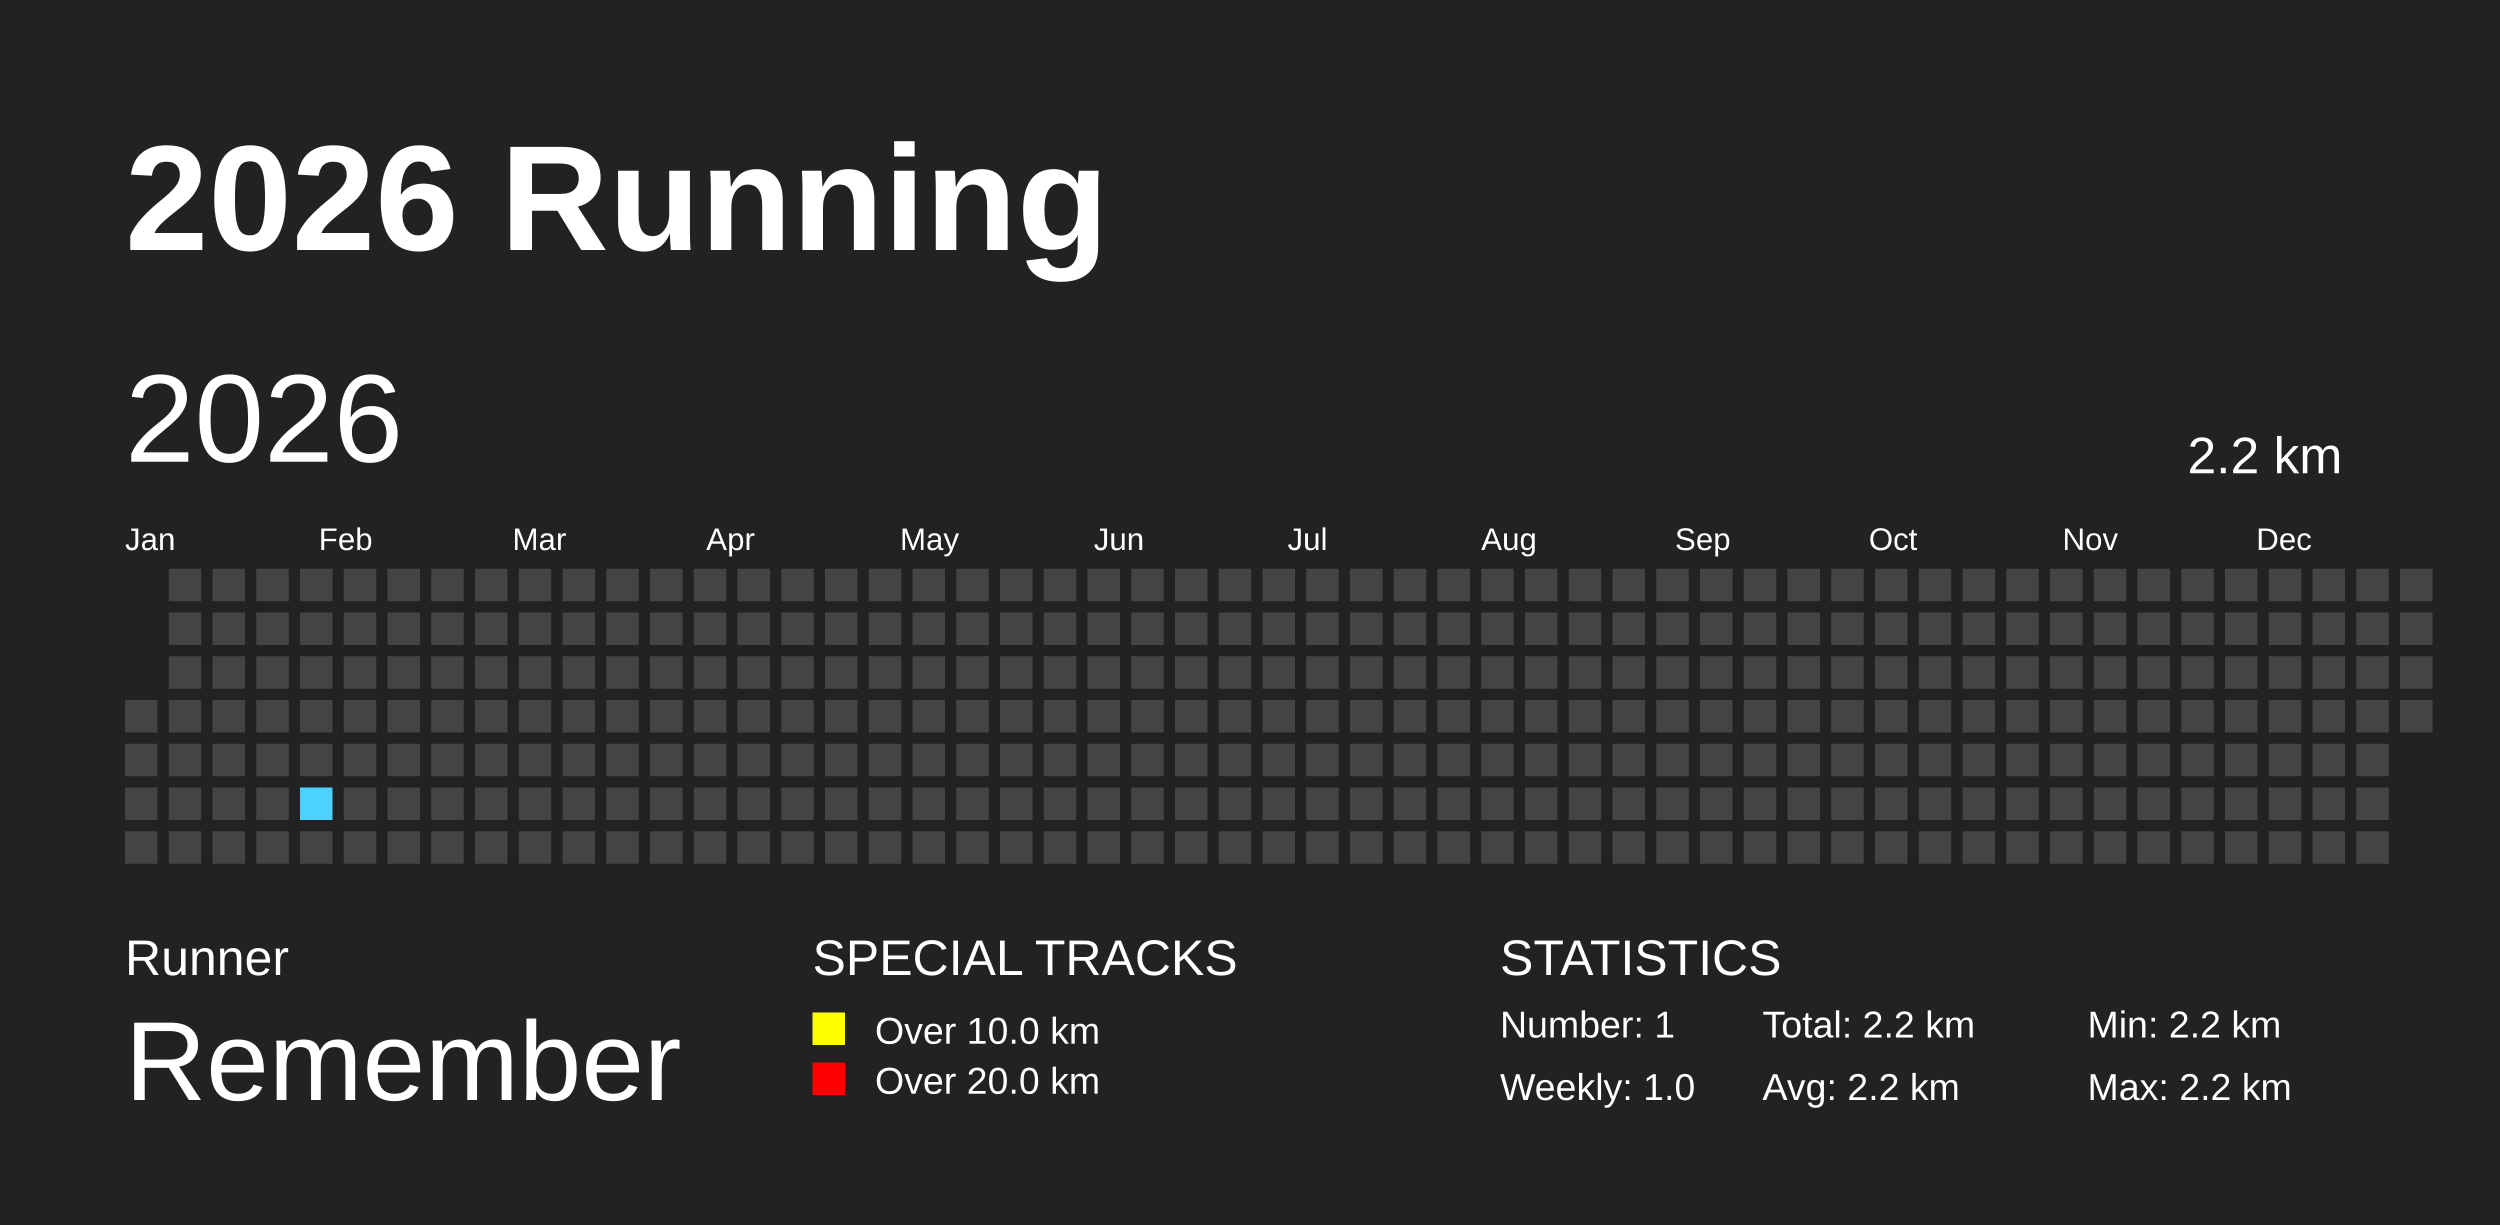
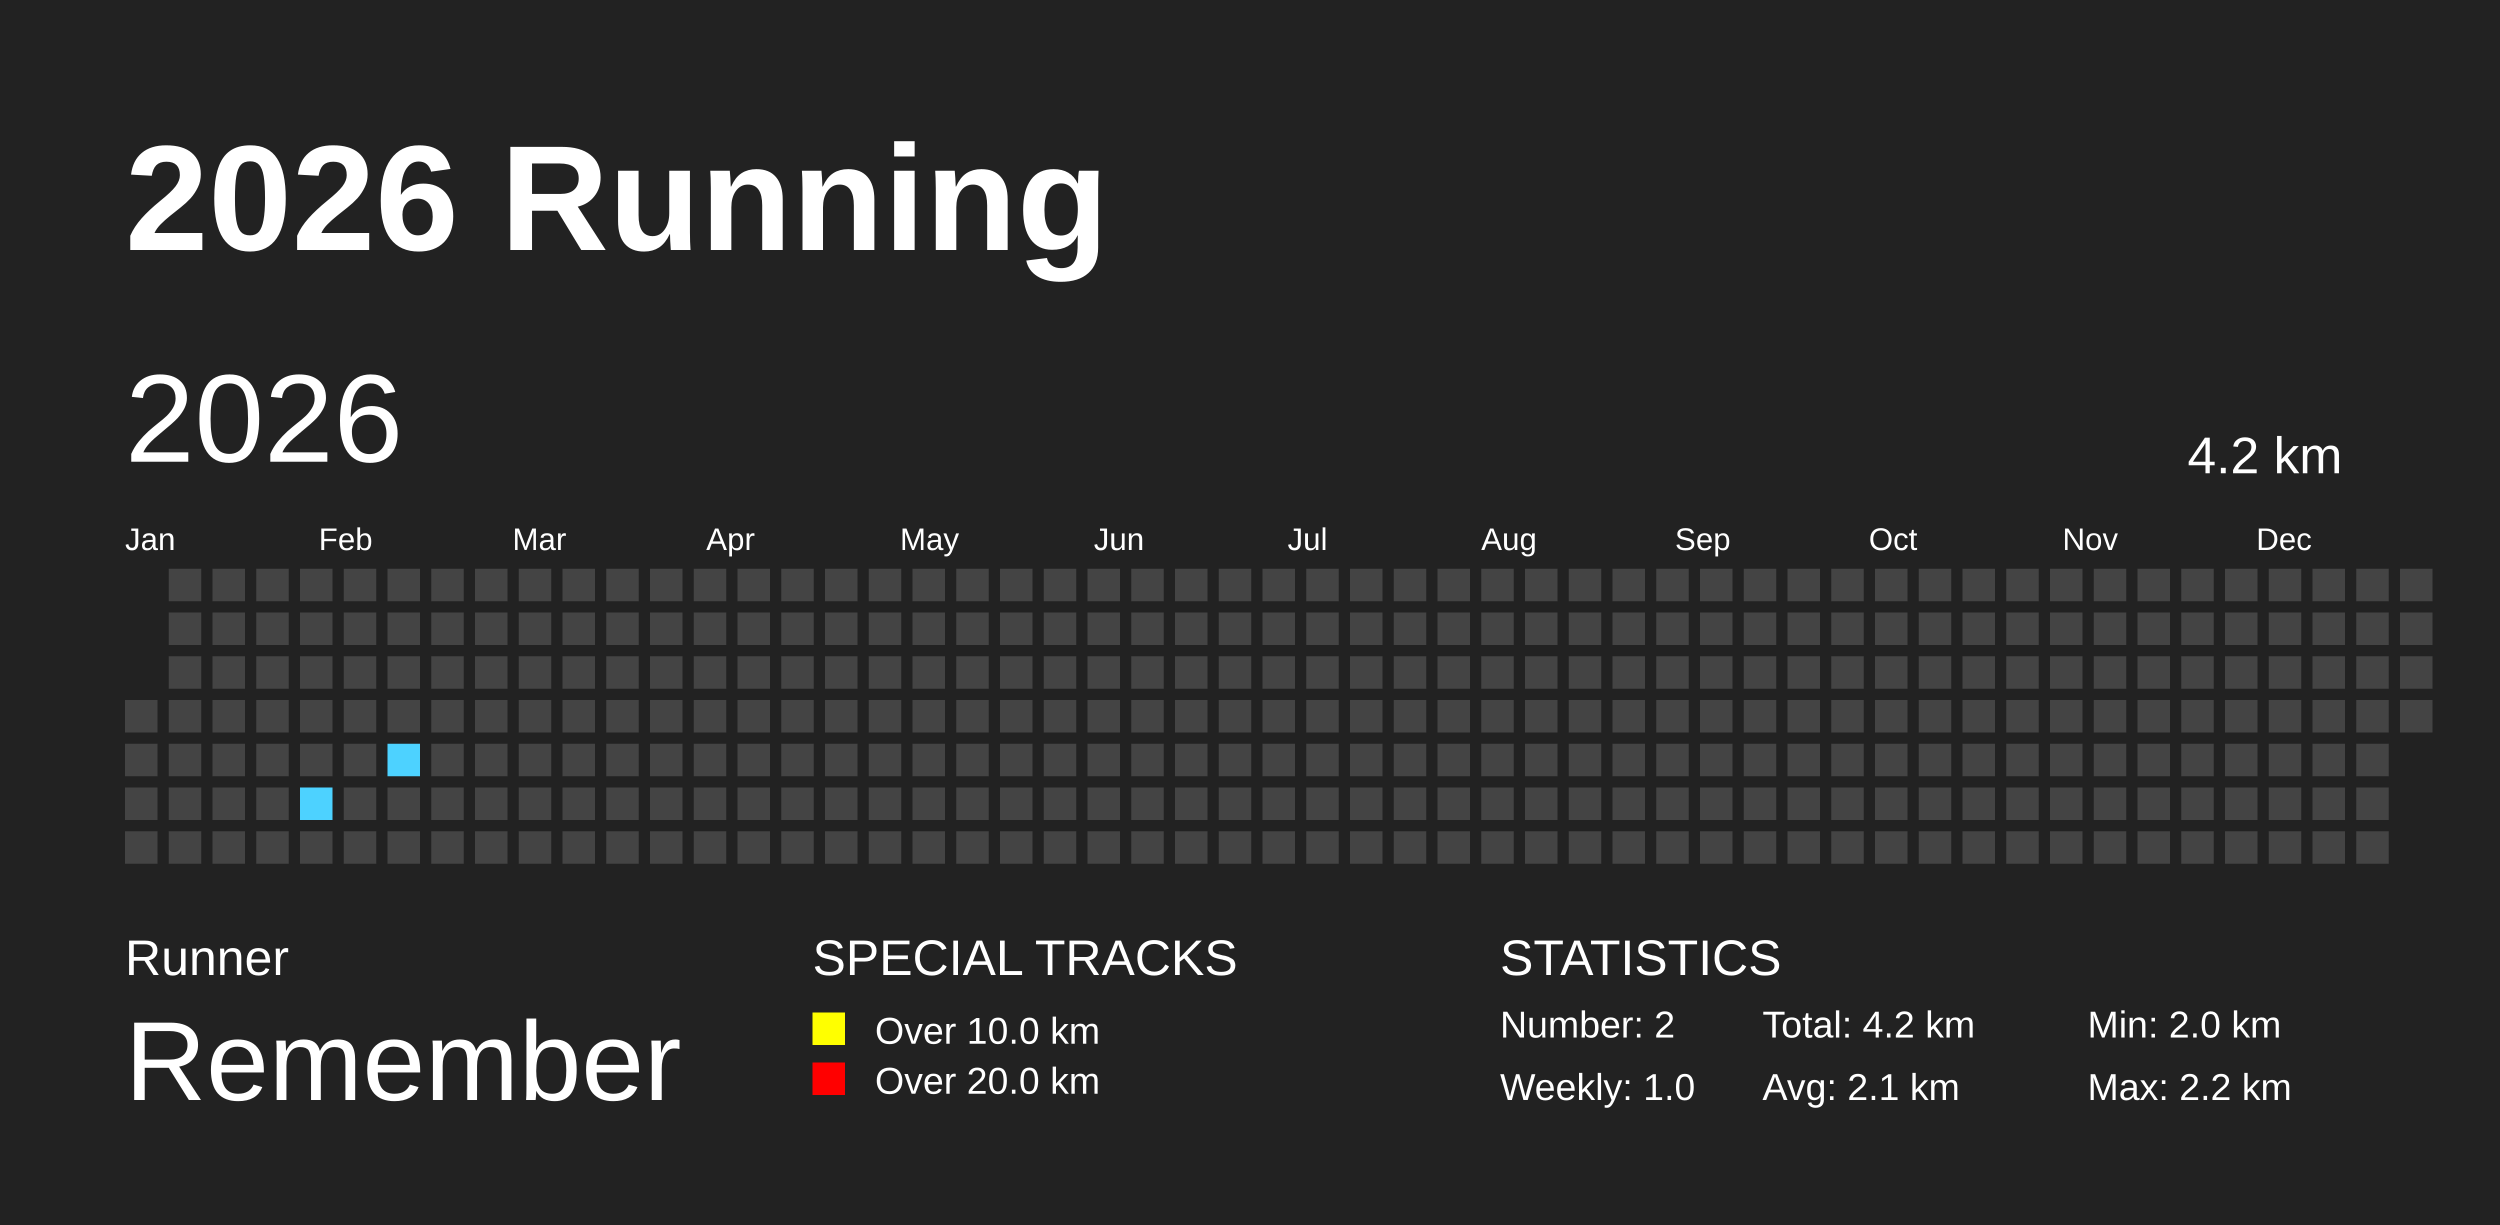
<svg xmlns="http://www.w3.org/2000/svg" baseProfile="full" height="98mm" version="1.1" viewBox="0,0,200,98" width="200mm">
  <defs />
  <rect fill="#222222" height="98" width="200" x="0" y="0" />
  <text fill="#FFFFFF" style="font-size:12px; font-family:Arial; font-weight:bold;" x="10" y="20">2026 Running</text>
  <text fill="#FFFFFF" style="font-size:4px; font-family:Arial" x="10" y="78">Runner</text>
  <text fill="#FFFFFF" style="font-size:9px; font-family:Arial" x="10" y="88">Remember</text>
  <text fill="#FFFFFF" style="font-size:4px; font-family:Arial" x="65" y="78">SPECIAL TRACKS</text>
  <rect fill="yellow" height="2.6" width="2.6" x="65" y="81" />
  <text fill="#FFFFFF" style="font-size:3px; font-family:Arial" x="70" y="83.5">Over 10.0 km</text>
  <rect fill="red" height="2.6" width="2.6" x="65" y="85" />
  <text fill="#FFFFFF" style="font-size:3px; font-family:Arial" x="70" y="87.5">Over 20.0 km</text>
  <text fill="#FFFFFF" style="font-size:4px; font-family:Arial" x="120" y="78">STATISTICS</text>
-   <text fill="#FFFFFF" style="font-size:3px; font-family:Arial" x="120" y="83">Number: 1</text>
+   <text fill="#FFFFFF" style="font-size:3px; font-family:Arial" x="120" y="83">Number: 2</text>
  <text fill="#FFFFFF" style="font-size:3px; font-family:Arial" x="120" y="88">Weekly: 1.0</text>
-   <text fill="#FFFFFF" style="font-size:3px; font-family:Arial" x="141" y="83">Total: 2.2 km</text>
-   <text fill="#FFFFFF" style="font-size:3px; font-family:Arial" x="141" y="88">Avg: 2.2 km</text>
-   <text fill="#FFFFFF" style="font-size:3px; font-family:Arial" x="167" y="83">Min: 2.2 km</text>
+   <text fill="#FFFFFF" style="font-size:3px; font-family:Arial" x="141" y="83">Total: 4.2 km</text>
+   <text fill="#FFFFFF" style="font-size:3px; font-family:Arial" x="141" y="88">Avg: 2.1 km</text>
+   <text fill="#FFFFFF" style="font-size:3px; font-family:Arial" x="167" y="83">Min: 2.0 km</text>
  <text fill="#FFFFFF" style="font-size:3px; font-family:Arial" x="167" y="88">Max: 2.2 km</text>
  <text dominant-baseline="hanging" fill="#FFFFFF" style="font-size:10.0px; font-family:Arial;" x="10" y="30">2026</text>
-   <text dominant-baseline="hanging" fill="#FFFFFF" style="font-size:4.125px; font-family:Arial;" x="175" y="35">2.2 km</text>
+   <text dominant-baseline="hanging" fill="#FFFFFF" style="font-size:4.125px; font-family:Arial;" x="175" y="35">4.2 km</text>
  <text fill="#FFFFFF" style="font-size:2.5px; font-family:Arial" x="10.0" y="44">Jan</text>
  <text fill="#FFFFFF" style="font-size:2.5px; font-family:Arial" x="25.5" y="44">Feb</text>
  <text fill="#FFFFFF" style="font-size:2.5px; font-family:Arial" x="41.0" y="44">Mar</text>
  <text fill="#FFFFFF" style="font-size:2.5px; font-family:Arial" x="56.5" y="44">Apr</text>
  <text fill="#FFFFFF" style="font-size:2.5px; font-family:Arial" x="72.0" y="44">May</text>
  <text fill="#FFFFFF" style="font-size:2.5px; font-family:Arial" x="87.5" y="44">Jun</text>
  <text fill="#FFFFFF" style="font-size:2.5px; font-family:Arial" x="103.0" y="44">Jul</text>
  <text fill="#FFFFFF" style="font-size:2.5px; font-family:Arial" x="118.5" y="44">Aug</text>
  <text fill="#FFFFFF" style="font-size:2.5px; font-family:Arial" x="134.0" y="44">Sep</text>
  <text fill="#FFFFFF" style="font-size:2.5px; font-family:Arial" x="149.5" y="44">Oct</text>
  <text fill="#FFFFFF" style="font-size:2.5px; font-family:Arial" x="165.0" y="44">Nov</text>
  <text fill="#FFFFFF" style="font-size:2.5px; font-family:Arial" x="180.5" y="44">Dec</text>
  <rect fill="#444444" height="2.6" width="2.6" x="10.0" y="56.0" />
  <rect fill="#444444" height="2.6" width="2.6" x="10.0" y="59.5" />
  <rect fill="#444444" height="2.6" width="2.6" x="10.0" y="63.0" />
  <rect fill="#444444" height="2.6" width="2.6" x="10.0" y="66.5" />
  <rect fill="#444444" height="2.6" width="2.6" x="13.5" y="45.5" />
  <rect fill="#444444" height="2.6" width="2.6" x="13.5" y="49.0" />
  <rect fill="#444444" height="2.6" width="2.6" x="13.5" y="52.5" />
  <rect fill="#444444" height="2.6" width="2.6" x="13.5" y="56.0" />
  <rect fill="#444444" height="2.6" width="2.6" x="13.5" y="59.5" />
  <rect fill="#444444" height="2.6" width="2.6" x="13.5" y="63.0" />
  <rect fill="#444444" height="2.6" width="2.6" x="13.5" y="66.5" />
  <rect fill="#444444" height="2.6" width="2.6" x="17.0" y="45.5" />
  <rect fill="#444444" height="2.6" width="2.6" x="17.0" y="49.0" />
  <rect fill="#444444" height="2.6" width="2.6" x="17.0" y="52.5" />
  <rect fill="#444444" height="2.6" width="2.6" x="17.0" y="56.0" />
  <rect fill="#444444" height="2.6" width="2.6" x="17.0" y="59.5" />
  <rect fill="#444444" height="2.6" width="2.6" x="17.0" y="63.0" />
  <rect fill="#444444" height="2.6" width="2.6" x="17.0" y="66.5" />
  <rect fill="#444444" height="2.6" width="2.6" x="20.5" y="45.5" />
  <rect fill="#444444" height="2.6" width="2.6" x="20.5" y="49.0" />
  <rect fill="#444444" height="2.6" width="2.6" x="20.5" y="52.5" />
  <rect fill="#444444" height="2.6" width="2.6" x="20.5" y="56.0" />
  <rect fill="#444444" height="2.6" width="2.6" x="20.5" y="59.5" />
  <rect fill="#444444" height="2.6" width="2.6" x="20.5" y="63.0" />
  <rect fill="#444444" height="2.6" width="2.6" x="20.5" y="66.5" />
  <rect fill="#444444" height="2.6" width="2.6" x="24.0" y="45.5" />
  <rect fill="#444444" height="2.6" width="2.6" x="24.0" y="49.0" />
  <rect fill="#444444" height="2.6" width="2.6" x="24.0" y="52.5" />
  <rect fill="#444444" height="2.6" width="2.6" x="24.0" y="56.0" />
  <rect fill="#444444" height="2.6" width="2.6" x="24.0" y="59.5" />
  <rect fill="#4DD2FF" height="2.6" width="2.6" x="24.0" y="63.0" />
  <rect fill="#444444" height="2.6" width="2.6" x="24.0" y="66.5" />
  <rect fill="#444444" height="2.6" width="2.6" x="27.5" y="45.5" />
  <rect fill="#444444" height="2.6" width="2.6" x="27.5" y="49.0" />
  <rect fill="#444444" height="2.6" width="2.6" x="27.5" y="52.5" />
  <rect fill="#444444" height="2.6" width="2.6" x="27.5" y="56.0" />
  <rect fill="#444444" height="2.6" width="2.6" x="27.5" y="59.5" />
  <rect fill="#444444" height="2.6" width="2.6" x="27.5" y="63.0" />
  <rect fill="#444444" height="2.6" width="2.6" x="27.5" y="66.5" />
  <rect fill="#444444" height="2.6" width="2.6" x="31.0" y="45.5" />
  <rect fill="#444444" height="2.6" width="2.6" x="31.0" y="49.0" />
  <rect fill="#444444" height="2.6" width="2.6" x="31.0" y="52.5" />
  <rect fill="#444444" height="2.6" width="2.6" x="31.0" y="56.0" />
-   <rect fill="#444444" height="2.6" width="2.6" x="31.0" y="59.5" />
+   <rect fill="#4DD2FF" height="2.6" width="2.6" x="31.0" y="59.5" />
  <rect fill="#444444" height="2.6" width="2.6" x="31.0" y="63.0" />
  <rect fill="#444444" height="2.6" width="2.6" x="31.0" y="66.5" />
  <rect fill="#444444" height="2.6" width="2.6" x="34.5" y="45.5" />
  <rect fill="#444444" height="2.6" width="2.6" x="34.5" y="49.0" />
  <rect fill="#444444" height="2.6" width="2.6" x="34.5" y="52.5" />
  <rect fill="#444444" height="2.6" width="2.6" x="34.5" y="56.0" />
  <rect fill="#444444" height="2.6" width="2.6" x="34.5" y="59.5" />
  <rect fill="#444444" height="2.6" width="2.6" x="34.5" y="63.0" />
  <rect fill="#444444" height="2.6" width="2.6" x="34.5" y="66.5" />
  <rect fill="#444444" height="2.6" width="2.6" x="38.0" y="45.5" />
  <rect fill="#444444" height="2.6" width="2.6" x="38.0" y="49.0" />
  <rect fill="#444444" height="2.6" width="2.6" x="38.0" y="52.5" />
  <rect fill="#444444" height="2.6" width="2.6" x="38.0" y="56.0" />
  <rect fill="#444444" height="2.6" width="2.6" x="38.0" y="59.5" />
  <rect fill="#444444" height="2.6" width="2.6" x="38.0" y="63.0" />
  <rect fill="#444444" height="2.6" width="2.6" x="38.0" y="66.5" />
  <rect fill="#444444" height="2.6" width="2.6" x="41.5" y="45.5" />
  <rect fill="#444444" height="2.6" width="2.6" x="41.5" y="49.0" />
  <rect fill="#444444" height="2.6" width="2.6" x="41.5" y="52.5" />
  <rect fill="#444444" height="2.6" width="2.6" x="41.5" y="56.0" />
  <rect fill="#444444" height="2.6" width="2.6" x="41.5" y="59.5" />
  <rect fill="#444444" height="2.6" width="2.6" x="41.5" y="63.0" />
  <rect fill="#444444" height="2.6" width="2.6" x="41.5" y="66.5" />
  <rect fill="#444444" height="2.6" width="2.6" x="45.0" y="45.5" />
  <rect fill="#444444" height="2.6" width="2.6" x="45.0" y="49.0" />
  <rect fill="#444444" height="2.6" width="2.6" x="45.0" y="52.5" />
  <rect fill="#444444" height="2.6" width="2.6" x="45.0" y="56.0" />
  <rect fill="#444444" height="2.6" width="2.6" x="45.0" y="59.5" />
  <rect fill="#444444" height="2.6" width="2.6" x="45.0" y="63.0" />
  <rect fill="#444444" height="2.6" width="2.6" x="45.0" y="66.5" />
  <rect fill="#444444" height="2.6" width="2.6" x="48.5" y="45.5" />
  <rect fill="#444444" height="2.6" width="2.6" x="48.5" y="49.0" />
  <rect fill="#444444" height="2.6" width="2.6" x="48.5" y="52.5" />
  <rect fill="#444444" height="2.6" width="2.6" x="48.5" y="56.0" />
  <rect fill="#444444" height="2.6" width="2.6" x="48.5" y="59.5" />
  <rect fill="#444444" height="2.6" width="2.6" x="48.5" y="63.0" />
  <rect fill="#444444" height="2.6" width="2.6" x="48.5" y="66.5" />
  <rect fill="#444444" height="2.6" width="2.6" x="52.0" y="45.5" />
  <rect fill="#444444" height="2.6" width="2.6" x="52.0" y="49.0" />
  <rect fill="#444444" height="2.6" width="2.6" x="52.0" y="52.5" />
  <rect fill="#444444" height="2.6" width="2.6" x="52.0" y="56.0" />
  <rect fill="#444444" height="2.6" width="2.6" x="52.0" y="59.5" />
  <rect fill="#444444" height="2.6" width="2.6" x="52.0" y="63.0" />
  <rect fill="#444444" height="2.6" width="2.6" x="52.0" y="66.5" />
  <rect fill="#444444" height="2.6" width="2.6" x="55.5" y="45.5" />
  <rect fill="#444444" height="2.6" width="2.6" x="55.5" y="49.0" />
  <rect fill="#444444" height="2.6" width="2.6" x="55.5" y="52.5" />
  <rect fill="#444444" height="2.6" width="2.6" x="55.5" y="56.0" />
  <rect fill="#444444" height="2.6" width="2.6" x="55.5" y="59.5" />
  <rect fill="#444444" height="2.6" width="2.6" x="55.5" y="63.0" />
  <rect fill="#444444" height="2.6" width="2.6" x="55.5" y="66.5" />
  <rect fill="#444444" height="2.6" width="2.6" x="59.0" y="45.5" />
  <rect fill="#444444" height="2.6" width="2.6" x="59.0" y="49.0" />
  <rect fill="#444444" height="2.6" width="2.6" x="59.0" y="52.5" />
  <rect fill="#444444" height="2.6" width="2.6" x="59.0" y="56.0" />
  <rect fill="#444444" height="2.6" width="2.6" x="59.0" y="59.5" />
  <rect fill="#444444" height="2.6" width="2.6" x="59.0" y="63.0" />
  <rect fill="#444444" height="2.6" width="2.6" x="59.0" y="66.5" />
  <rect fill="#444444" height="2.6" width="2.6" x="62.5" y="45.5" />
  <rect fill="#444444" height="2.6" width="2.6" x="62.5" y="49.0" />
  <rect fill="#444444" height="2.6" width="2.6" x="62.5" y="52.5" />
  <rect fill="#444444" height="2.6" width="2.6" x="62.5" y="56.0" />
  <rect fill="#444444" height="2.6" width="2.6" x="62.5" y="59.5" />
  <rect fill="#444444" height="2.6" width="2.6" x="62.5" y="63.0" />
  <rect fill="#444444" height="2.6" width="2.6" x="62.5" y="66.5" />
  <rect fill="#444444" height="2.6" width="2.6" x="66.0" y="45.5" />
  <rect fill="#444444" height="2.6" width="2.6" x="66.0" y="49.0" />
  <rect fill="#444444" height="2.6" width="2.6" x="66.0" y="52.5" />
  <rect fill="#444444" height="2.6" width="2.6" x="66.0" y="56.0" />
  <rect fill="#444444" height="2.6" width="2.6" x="66.0" y="59.5" />
  <rect fill="#444444" height="2.6" width="2.6" x="66.0" y="63.0" />
  <rect fill="#444444" height="2.6" width="2.6" x="66.0" y="66.5" />
  <rect fill="#444444" height="2.6" width="2.6" x="69.5" y="45.5" />
  <rect fill="#444444" height="2.6" width="2.6" x="69.5" y="49.0" />
  <rect fill="#444444" height="2.6" width="2.6" x="69.5" y="52.5" />
  <rect fill="#444444" height="2.6" width="2.6" x="69.5" y="56.0" />
  <rect fill="#444444" height="2.6" width="2.6" x="69.5" y="59.5" />
  <rect fill="#444444" height="2.6" width="2.6" x="69.5" y="63.0" />
  <rect fill="#444444" height="2.6" width="2.6" x="69.5" y="66.5" />
  <rect fill="#444444" height="2.6" width="2.6" x="73.0" y="45.5" />
  <rect fill="#444444" height="2.6" width="2.6" x="73.0" y="49.0" />
  <rect fill="#444444" height="2.6" width="2.6" x="73.0" y="52.5" />
  <rect fill="#444444" height="2.6" width="2.6" x="73.0" y="56.0" />
  <rect fill="#444444" height="2.6" width="2.6" x="73.0" y="59.5" />
  <rect fill="#444444" height="2.6" width="2.6" x="73.0" y="63.0" />
  <rect fill="#444444" height="2.6" width="2.6" x="73.0" y="66.5" />
  <rect fill="#444444" height="2.6" width="2.6" x="76.5" y="45.5" />
  <rect fill="#444444" height="2.6" width="2.6" x="76.5" y="49.0" />
  <rect fill="#444444" height="2.6" width="2.6" x="76.5" y="52.5" />
  <rect fill="#444444" height="2.6" width="2.6" x="76.5" y="56.0" />
  <rect fill="#444444" height="2.6" width="2.6" x="76.5" y="59.5" />
  <rect fill="#444444" height="2.6" width="2.6" x="76.5" y="63.0" />
  <rect fill="#444444" height="2.6" width="2.6" x="76.5" y="66.5" />
  <rect fill="#444444" height="2.6" width="2.6" x="80.0" y="45.5" />
  <rect fill="#444444" height="2.6" width="2.6" x="80.0" y="49.0" />
  <rect fill="#444444" height="2.6" width="2.6" x="80.0" y="52.5" />
  <rect fill="#444444" height="2.6" width="2.6" x="80.0" y="56.0" />
  <rect fill="#444444" height="2.6" width="2.6" x="80.0" y="59.5" />
  <rect fill="#444444" height="2.6" width="2.6" x="80.0" y="63.0" />
  <rect fill="#444444" height="2.6" width="2.6" x="80.0" y="66.5" />
  <rect fill="#444444" height="2.6" width="2.6" x="83.5" y="45.5" />
  <rect fill="#444444" height="2.6" width="2.6" x="83.5" y="49.0" />
  <rect fill="#444444" height="2.6" width="2.6" x="83.5" y="52.5" />
  <rect fill="#444444" height="2.6" width="2.6" x="83.5" y="56.0" />
  <rect fill="#444444" height="2.6" width="2.6" x="83.5" y="59.5" />
  <rect fill="#444444" height="2.6" width="2.6" x="83.5" y="63.0" />
  <rect fill="#444444" height="2.6" width="2.6" x="83.5" y="66.5" />
  <rect fill="#444444" height="2.6" width="2.6" x="87.0" y="45.5" />
  <rect fill="#444444" height="2.6" width="2.6" x="87.0" y="49.0" />
  <rect fill="#444444" height="2.6" width="2.6" x="87.0" y="52.5" />
  <rect fill="#444444" height="2.6" width="2.6" x="87.0" y="56.0" />
  <rect fill="#444444" height="2.6" width="2.6" x="87.0" y="59.5" />
  <rect fill="#444444" height="2.6" width="2.6" x="87.0" y="63.0" />
  <rect fill="#444444" height="2.6" width="2.6" x="87.0" y="66.5" />
  <rect fill="#444444" height="2.6" width="2.6" x="90.5" y="45.5" />
  <rect fill="#444444" height="2.6" width="2.6" x="90.5" y="49.0" />
  <rect fill="#444444" height="2.6" width="2.6" x="90.5" y="52.5" />
  <rect fill="#444444" height="2.6" width="2.6" x="90.5" y="56.0" />
  <rect fill="#444444" height="2.6" width="2.6" x="90.5" y="59.5" />
  <rect fill="#444444" height="2.6" width="2.6" x="90.5" y="63.0" />
  <rect fill="#444444" height="2.6" width="2.6" x="90.5" y="66.5" />
  <rect fill="#444444" height="2.6" width="2.6" x="94.0" y="45.5" />
  <rect fill="#444444" height="2.6" width="2.6" x="94.0" y="49.0" />
  <rect fill="#444444" height="2.6" width="2.6" x="94.0" y="52.5" />
  <rect fill="#444444" height="2.6" width="2.6" x="94.0" y="56.0" />
  <rect fill="#444444" height="2.6" width="2.6" x="94.0" y="59.5" />
  <rect fill="#444444" height="2.6" width="2.6" x="94.0" y="63.0" />
  <rect fill="#444444" height="2.6" width="2.6" x="94.0" y="66.5" />
  <rect fill="#444444" height="2.6" width="2.6" x="97.5" y="45.5" />
  <rect fill="#444444" height="2.6" width="2.6" x="97.5" y="49.0" />
  <rect fill="#444444" height="2.6" width="2.6" x="97.5" y="52.5" />
  <rect fill="#444444" height="2.6" width="2.6" x="97.5" y="56.0" />
  <rect fill="#444444" height="2.6" width="2.6" x="97.5" y="59.5" />
  <rect fill="#444444" height="2.6" width="2.6" x="97.5" y="63.0" />
  <rect fill="#444444" height="2.6" width="2.6" x="97.5" y="66.5" />
  <rect fill="#444444" height="2.6" width="2.6" x="101.0" y="45.5" />
  <rect fill="#444444" height="2.6" width="2.6" x="101.0" y="49.0" />
  <rect fill="#444444" height="2.6" width="2.6" x="101.0" y="52.5" />
  <rect fill="#444444" height="2.6" width="2.6" x="101.0" y="56.0" />
  <rect fill="#444444" height="2.6" width="2.6" x="101.0" y="59.5" />
  <rect fill="#444444" height="2.6" width="2.6" x="101.0" y="63.0" />
  <rect fill="#444444" height="2.6" width="2.6" x="101.0" y="66.5" />
  <rect fill="#444444" height="2.6" width="2.6" x="104.5" y="45.5" />
  <rect fill="#444444" height="2.6" width="2.6" x="104.5" y="49.0" />
  <rect fill="#444444" height="2.6" width="2.6" x="104.5" y="52.5" />
  <rect fill="#444444" height="2.6" width="2.6" x="104.5" y="56.0" />
  <rect fill="#444444" height="2.6" width="2.6" x="104.5" y="59.5" />
  <rect fill="#444444" height="2.6" width="2.6" x="104.5" y="63.0" />
  <rect fill="#444444" height="2.6" width="2.6" x="104.5" y="66.5" />
  <rect fill="#444444" height="2.6" width="2.6" x="108.0" y="45.5" />
  <rect fill="#444444" height="2.6" width="2.6" x="108.0" y="49.0" />
  <rect fill="#444444" height="2.6" width="2.6" x="108.0" y="52.5" />
  <rect fill="#444444" height="2.6" width="2.6" x="108.0" y="56.0" />
  <rect fill="#444444" height="2.6" width="2.6" x="108.0" y="59.5" />
  <rect fill="#444444" height="2.6" width="2.6" x="108.0" y="63.0" />
  <rect fill="#444444" height="2.6" width="2.6" x="108.0" y="66.5" />
  <rect fill="#444444" height="2.6" width="2.6" x="111.5" y="45.5" />
  <rect fill="#444444" height="2.6" width="2.6" x="111.5" y="49.0" />
  <rect fill="#444444" height="2.6" width="2.6" x="111.5" y="52.5" />
  <rect fill="#444444" height="2.6" width="2.6" x="111.5" y="56.0" />
  <rect fill="#444444" height="2.6" width="2.6" x="111.5" y="59.5" />
  <rect fill="#444444" height="2.6" width="2.6" x="111.5" y="63.0" />
  <rect fill="#444444" height="2.6" width="2.6" x="111.5" y="66.5" />
  <rect fill="#444444" height="2.6" width="2.6" x="115.0" y="45.5" />
  <rect fill="#444444" height="2.6" width="2.6" x="115.0" y="49.0" />
  <rect fill="#444444" height="2.6" width="2.6" x="115.0" y="52.5" />
  <rect fill="#444444" height="2.6" width="2.6" x="115.0" y="56.0" />
  <rect fill="#444444" height="2.6" width="2.6" x="115.0" y="59.5" />
  <rect fill="#444444" height="2.6" width="2.6" x="115.0" y="63.0" />
  <rect fill="#444444" height="2.6" width="2.6" x="115.0" y="66.5" />
  <rect fill="#444444" height="2.6" width="2.6" x="118.5" y="45.5" />
  <rect fill="#444444" height="2.6" width="2.6" x="118.5" y="49.0" />
  <rect fill="#444444" height="2.6" width="2.6" x="118.5" y="52.5" />
  <rect fill="#444444" height="2.6" width="2.6" x="118.5" y="56.0" />
  <rect fill="#444444" height="2.6" width="2.6" x="118.5" y="59.5" />
  <rect fill="#444444" height="2.6" width="2.6" x="118.5" y="63.0" />
  <rect fill="#444444" height="2.6" width="2.6" x="118.5" y="66.5" />
  <rect fill="#444444" height="2.6" width="2.6" x="122.0" y="45.5" />
  <rect fill="#444444" height="2.6" width="2.6" x="122.0" y="49.0" />
  <rect fill="#444444" height="2.6" width="2.6" x="122.0" y="52.5" />
  <rect fill="#444444" height="2.6" width="2.6" x="122.0" y="56.0" />
  <rect fill="#444444" height="2.6" width="2.6" x="122.0" y="59.5" />
  <rect fill="#444444" height="2.6" width="2.6" x="122.0" y="63.0" />
  <rect fill="#444444" height="2.6" width="2.6" x="122.0" y="66.5" />
  <rect fill="#444444" height="2.6" width="2.6" x="125.5" y="45.5" />
  <rect fill="#444444" height="2.6" width="2.6" x="125.5" y="49.0" />
  <rect fill="#444444" height="2.6" width="2.6" x="125.5" y="52.5" />
  <rect fill="#444444" height="2.6" width="2.6" x="125.5" y="56.0" />
  <rect fill="#444444" height="2.6" width="2.6" x="125.5" y="59.5" />
  <rect fill="#444444" height="2.6" width="2.6" x="125.5" y="63.0" />
  <rect fill="#444444" height="2.6" width="2.6" x="125.5" y="66.5" />
  <rect fill="#444444" height="2.6" width="2.6" x="129.0" y="45.5" />
  <rect fill="#444444" height="2.6" width="2.6" x="129.0" y="49.0" />
  <rect fill="#444444" height="2.6" width="2.6" x="129.0" y="52.5" />
  <rect fill="#444444" height="2.6" width="2.6" x="129.0" y="56.0" />
  <rect fill="#444444" height="2.6" width="2.6" x="129.0" y="59.5" />
  <rect fill="#444444" height="2.6" width="2.6" x="129.0" y="63.0" />
  <rect fill="#444444" height="2.6" width="2.6" x="129.0" y="66.5" />
  <rect fill="#444444" height="2.6" width="2.6" x="132.5" y="45.5" />
  <rect fill="#444444" height="2.6" width="2.6" x="132.5" y="49.0" />
  <rect fill="#444444" height="2.6" width="2.6" x="132.5" y="52.5" />
  <rect fill="#444444" height="2.6" width="2.6" x="132.5" y="56.0" />
  <rect fill="#444444" height="2.6" width="2.6" x="132.5" y="59.5" />
  <rect fill="#444444" height="2.6" width="2.6" x="132.5" y="63.0" />
  <rect fill="#444444" height="2.6" width="2.6" x="132.5" y="66.5" />
  <rect fill="#444444" height="2.6" width="2.6" x="136.0" y="45.5" />
  <rect fill="#444444" height="2.6" width="2.6" x="136.0" y="49.0" />
  <rect fill="#444444" height="2.6" width="2.6" x="136.0" y="52.5" />
  <rect fill="#444444" height="2.6" width="2.6" x="136.0" y="56.0" />
  <rect fill="#444444" height="2.6" width="2.6" x="136.0" y="59.5" />
  <rect fill="#444444" height="2.6" width="2.6" x="136.0" y="63.0" />
  <rect fill="#444444" height="2.6" width="2.6" x="136.0" y="66.5" />
  <rect fill="#444444" height="2.6" width="2.6" x="139.5" y="45.5" />
  <rect fill="#444444" height="2.6" width="2.6" x="139.5" y="49.0" />
  <rect fill="#444444" height="2.6" width="2.6" x="139.5" y="52.5" />
  <rect fill="#444444" height="2.6" width="2.6" x="139.5" y="56.0" />
  <rect fill="#444444" height="2.6" width="2.6" x="139.5" y="59.5" />
  <rect fill="#444444" height="2.6" width="2.6" x="139.5" y="63.0" />
  <rect fill="#444444" height="2.6" width="2.6" x="139.5" y="66.5" />
  <rect fill="#444444" height="2.6" width="2.6" x="143.0" y="45.5" />
  <rect fill="#444444" height="2.6" width="2.6" x="143.0" y="49.0" />
  <rect fill="#444444" height="2.6" width="2.6" x="143.0" y="52.5" />
  <rect fill="#444444" height="2.6" width="2.6" x="143.0" y="56.0" />
  <rect fill="#444444" height="2.6" width="2.6" x="143.0" y="59.5" />
  <rect fill="#444444" height="2.6" width="2.6" x="143.0" y="63.0" />
  <rect fill="#444444" height="2.6" width="2.6" x="143.0" y="66.5" />
  <rect fill="#444444" height="2.6" width="2.6" x="146.5" y="45.5" />
  <rect fill="#444444" height="2.6" width="2.6" x="146.5" y="49.0" />
  <rect fill="#444444" height="2.6" width="2.6" x="146.5" y="52.5" />
  <rect fill="#444444" height="2.6" width="2.6" x="146.5" y="56.0" />
  <rect fill="#444444" height="2.6" width="2.6" x="146.5" y="59.5" />
  <rect fill="#444444" height="2.6" width="2.6" x="146.5" y="63.0" />
  <rect fill="#444444" height="2.6" width="2.6" x="146.5" y="66.5" />
  <rect fill="#444444" height="2.6" width="2.6" x="150.0" y="45.5" />
  <rect fill="#444444" height="2.6" width="2.6" x="150.0" y="49.0" />
  <rect fill="#444444" height="2.6" width="2.6" x="150.0" y="52.5" />
  <rect fill="#444444" height="2.6" width="2.6" x="150.0" y="56.0" />
  <rect fill="#444444" height="2.6" width="2.6" x="150.0" y="59.5" />
  <rect fill="#444444" height="2.6" width="2.6" x="150.0" y="63.0" />
  <rect fill="#444444" height="2.6" width="2.6" x="150.0" y="66.5" />
  <rect fill="#444444" height="2.6" width="2.6" x="153.5" y="45.5" />
  <rect fill="#444444" height="2.6" width="2.6" x="153.5" y="49.0" />
  <rect fill="#444444" height="2.6" width="2.6" x="153.5" y="52.5" />
  <rect fill="#444444" height="2.6" width="2.6" x="153.5" y="56.0" />
  <rect fill="#444444" height="2.6" width="2.6" x="153.5" y="59.5" />
  <rect fill="#444444" height="2.6" width="2.6" x="153.5" y="63.0" />
  <rect fill="#444444" height="2.6" width="2.6" x="153.5" y="66.5" />
  <rect fill="#444444" height="2.6" width="2.6" x="157.0" y="45.5" />
  <rect fill="#444444" height="2.6" width="2.6" x="157.0" y="49.0" />
  <rect fill="#444444" height="2.6" width="2.6" x="157.0" y="52.5" />
  <rect fill="#444444" height="2.6" width="2.6" x="157.0" y="56.0" />
  <rect fill="#444444" height="2.6" width="2.6" x="157.0" y="59.5" />
  <rect fill="#444444" height="2.6" width="2.6" x="157.0" y="63.0" />
  <rect fill="#444444" height="2.6" width="2.6" x="157.0" y="66.5" />
  <rect fill="#444444" height="2.6" width="2.6" x="160.5" y="45.5" />
  <rect fill="#444444" height="2.6" width="2.6" x="160.5" y="49.0" />
  <rect fill="#444444" height="2.6" width="2.6" x="160.5" y="52.5" />
  <rect fill="#444444" height="2.6" width="2.6" x="160.5" y="56.0" />
  <rect fill="#444444" height="2.6" width="2.6" x="160.5" y="59.5" />
  <rect fill="#444444" height="2.6" width="2.6" x="160.5" y="63.0" />
  <rect fill="#444444" height="2.6" width="2.6" x="160.5" y="66.5" />
  <rect fill="#444444" height="2.6" width="2.6" x="164.0" y="45.5" />
  <rect fill="#444444" height="2.6" width="2.6" x="164.0" y="49.0" />
  <rect fill="#444444" height="2.6" width="2.6" x="164.0" y="52.5" />
  <rect fill="#444444" height="2.6" width="2.6" x="164.0" y="56.0" />
  <rect fill="#444444" height="2.6" width="2.6" x="164.0" y="59.5" />
  <rect fill="#444444" height="2.6" width="2.6" x="164.0" y="63.0" />
  <rect fill="#444444" height="2.6" width="2.6" x="164.0" y="66.5" />
  <rect fill="#444444" height="2.6" width="2.6" x="167.5" y="45.5" />
  <rect fill="#444444" height="2.6" width="2.6" x="167.5" y="49.0" />
  <rect fill="#444444" height="2.6" width="2.6" x="167.5" y="52.5" />
  <rect fill="#444444" height="2.6" width="2.6" x="167.5" y="56.0" />
  <rect fill="#444444" height="2.6" width="2.6" x="167.5" y="59.5" />
  <rect fill="#444444" height="2.6" width="2.6" x="167.5" y="63.0" />
  <rect fill="#444444" height="2.6" width="2.6" x="167.5" y="66.5" />
  <rect fill="#444444" height="2.6" width="2.6" x="171.0" y="45.5" />
  <rect fill="#444444" height="2.6" width="2.6" x="171.0" y="49.0" />
  <rect fill="#444444" height="2.6" width="2.6" x="171.0" y="52.5" />
  <rect fill="#444444" height="2.6" width="2.6" x="171.0" y="56.0" />
  <rect fill="#444444" height="2.6" width="2.6" x="171.0" y="59.5" />
  <rect fill="#444444" height="2.6" width="2.6" x="171.0" y="63.0" />
  <rect fill="#444444" height="2.6" width="2.6" x="171.0" y="66.5" />
  <rect fill="#444444" height="2.6" width="2.6" x="174.5" y="45.5" />
  <rect fill="#444444" height="2.6" width="2.6" x="174.5" y="49.0" />
  <rect fill="#444444" height="2.6" width="2.6" x="174.5" y="52.5" />
  <rect fill="#444444" height="2.6" width="2.6" x="174.5" y="56.0" />
  <rect fill="#444444" height="2.6" width="2.6" x="174.5" y="59.5" />
  <rect fill="#444444" height="2.6" width="2.6" x="174.5" y="63.0" />
  <rect fill="#444444" height="2.6" width="2.6" x="174.5" y="66.5" />
  <rect fill="#444444" height="2.6" width="2.6" x="178.0" y="45.5" />
  <rect fill="#444444" height="2.6" width="2.6" x="178.0" y="49.0" />
  <rect fill="#444444" height="2.6" width="2.6" x="178.0" y="52.5" />
  <rect fill="#444444" height="2.6" width="2.6" x="178.0" y="56.0" />
  <rect fill="#444444" height="2.6" width="2.6" x="178.0" y="59.5" />
  <rect fill="#444444" height="2.6" width="2.6" x="178.0" y="63.0" />
  <rect fill="#444444" height="2.6" width="2.6" x="178.0" y="66.5" />
  <rect fill="#444444" height="2.6" width="2.6" x="181.5" y="45.5" />
  <rect fill="#444444" height="2.6" width="2.6" x="181.5" y="49.0" />
  <rect fill="#444444" height="2.6" width="2.6" x="181.5" y="52.5" />
  <rect fill="#444444" height="2.6" width="2.6" x="181.5" y="56.0" />
  <rect fill="#444444" height="2.6" width="2.6" x="181.5" y="59.5" />
  <rect fill="#444444" height="2.6" width="2.6" x="181.5" y="63.0" />
  <rect fill="#444444" height="2.6" width="2.6" x="181.5" y="66.5" />
  <rect fill="#444444" height="2.6" width="2.6" x="185.0" y="45.5" />
  <rect fill="#444444" height="2.6" width="2.6" x="185.0" y="49.0" />
  <rect fill="#444444" height="2.6" width="2.6" x="185.0" y="52.5" />
  <rect fill="#444444" height="2.6" width="2.6" x="185.0" y="56.0" />
  <rect fill="#444444" height="2.6" width="2.6" x="185.0" y="59.5" />
  <rect fill="#444444" height="2.6" width="2.6" x="185.0" y="63.0" />
  <rect fill="#444444" height="2.6" width="2.6" x="185.0" y="66.5" />
  <rect fill="#444444" height="2.6" width="2.6" x="188.5" y="45.5" />
  <rect fill="#444444" height="2.6" width="2.6" x="188.5" y="49.0" />
  <rect fill="#444444" height="2.6" width="2.6" x="188.5" y="52.5" />
  <rect fill="#444444" height="2.6" width="2.6" x="188.5" y="56.0" />
  <rect fill="#444444" height="2.6" width="2.6" x="188.5" y="59.5" />
  <rect fill="#444444" height="2.6" width="2.6" x="188.5" y="63.0" />
  <rect fill="#444444" height="2.6" width="2.6" x="188.5" y="66.5" />
  <rect fill="#444444" height="2.6" width="2.6" x="192.0" y="45.5" />
  <rect fill="#444444" height="2.6" width="2.6" x="192.0" y="49.0" />
  <rect fill="#444444" height="2.6" width="2.6" x="192.0" y="52.5" />
  <rect fill="#444444" height="2.6" width="2.6" x="192.0" y="56.0" />
</svg>
